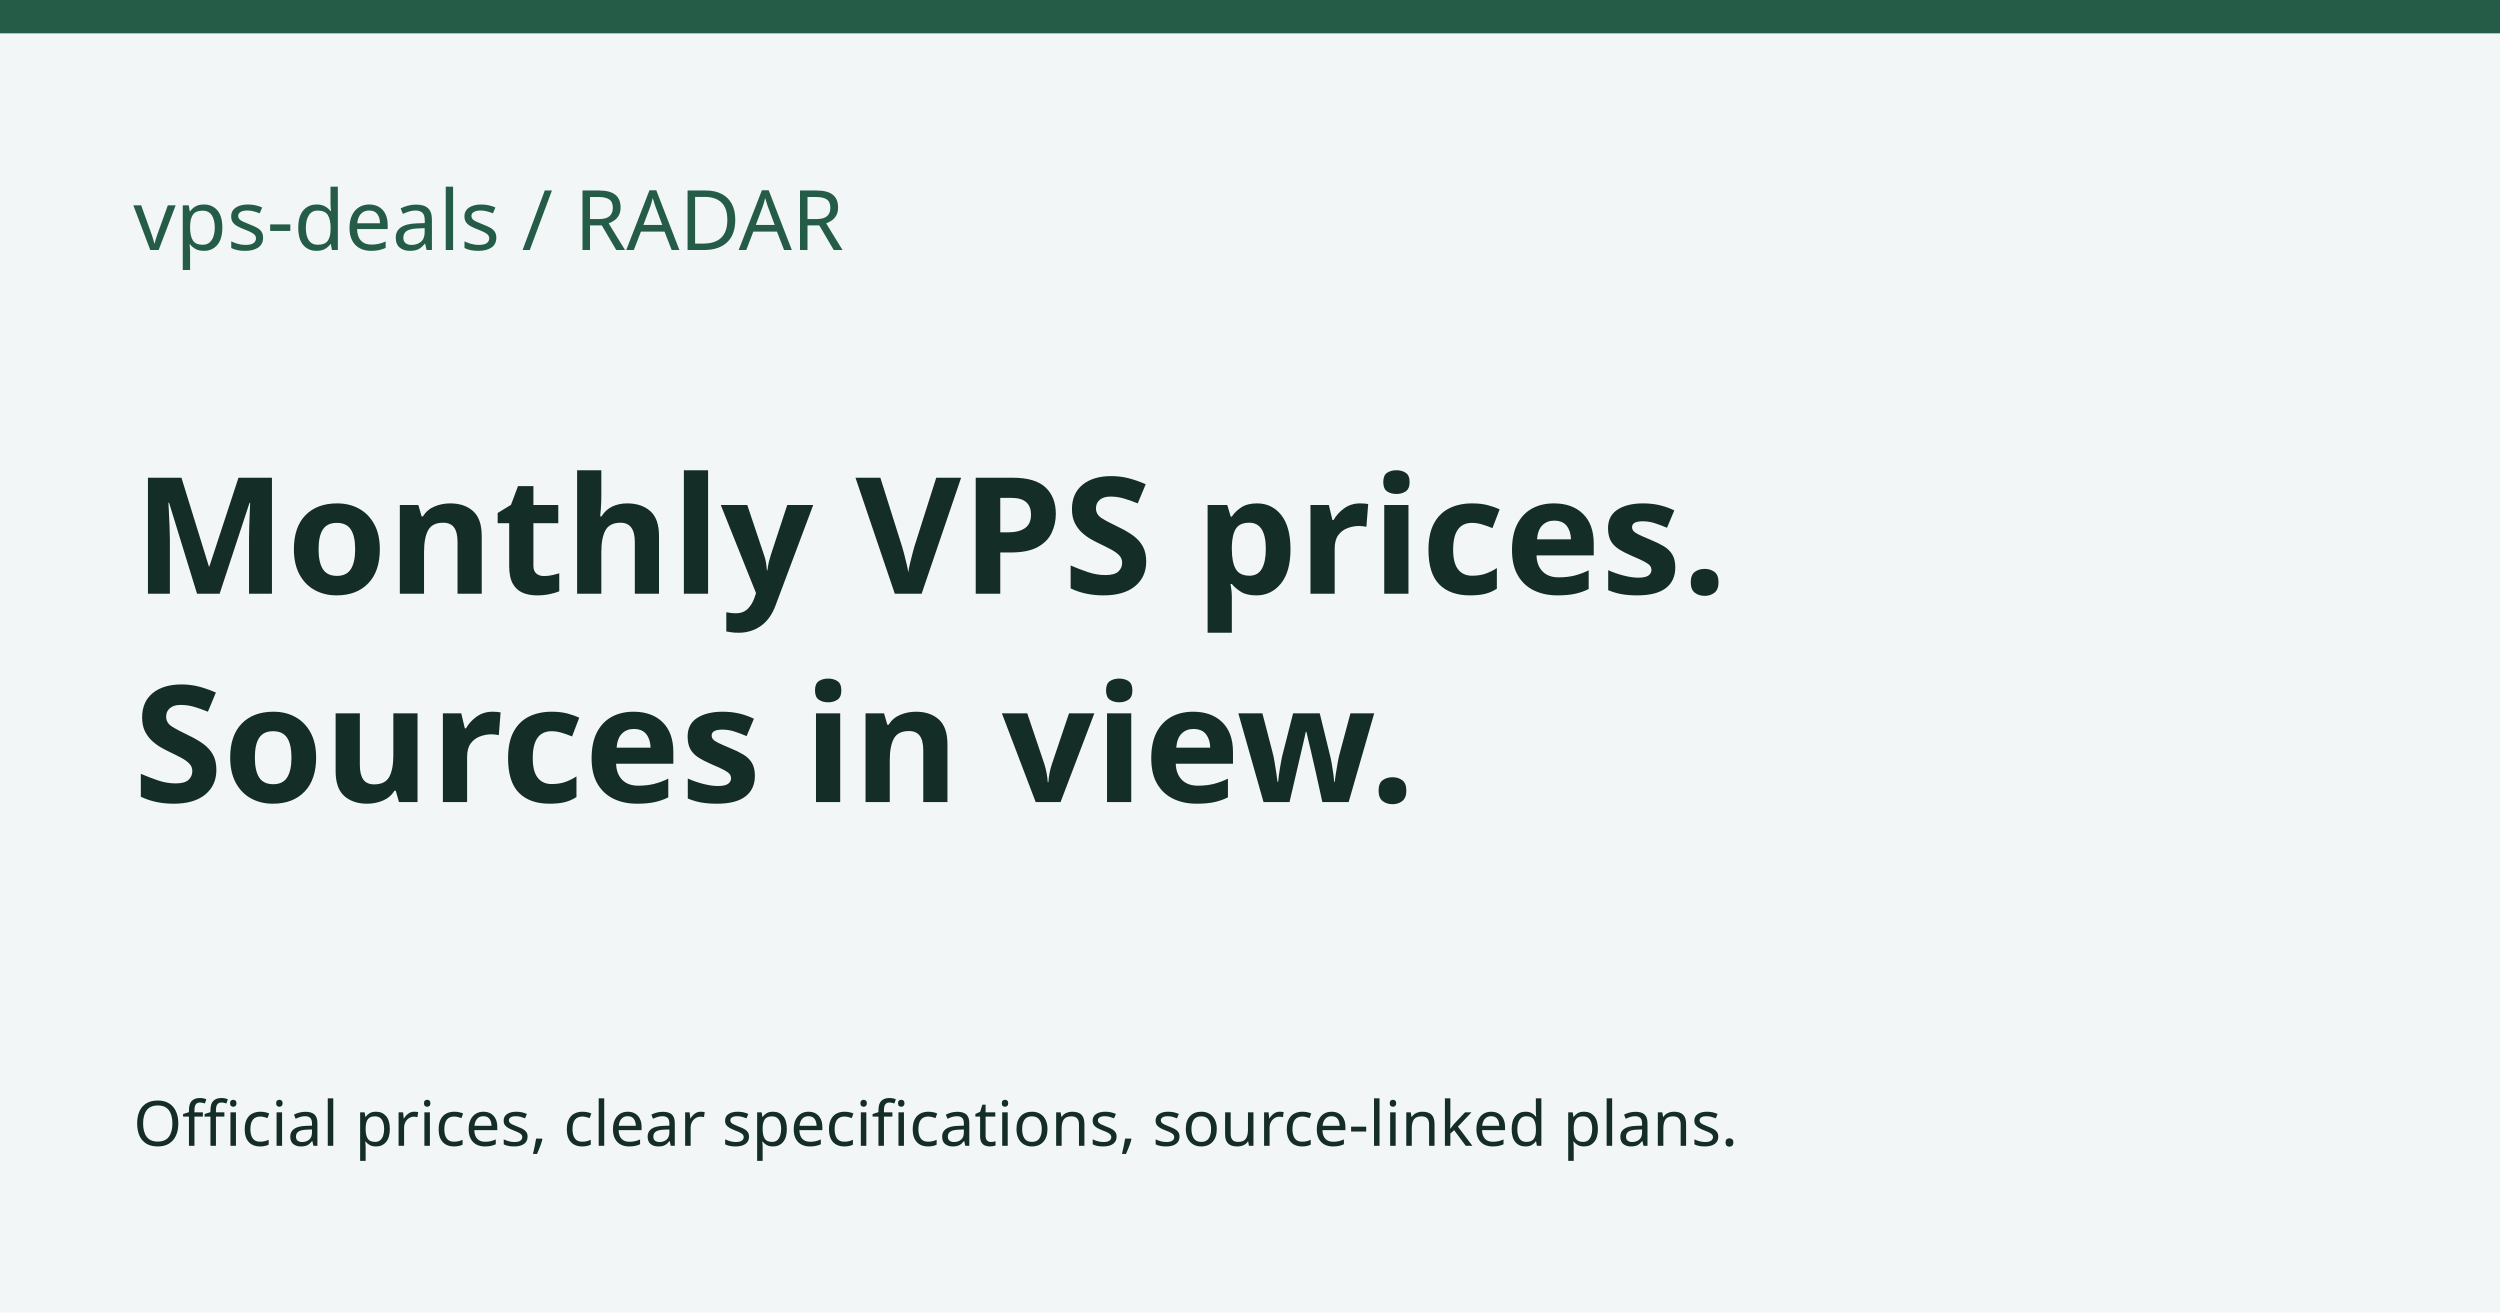
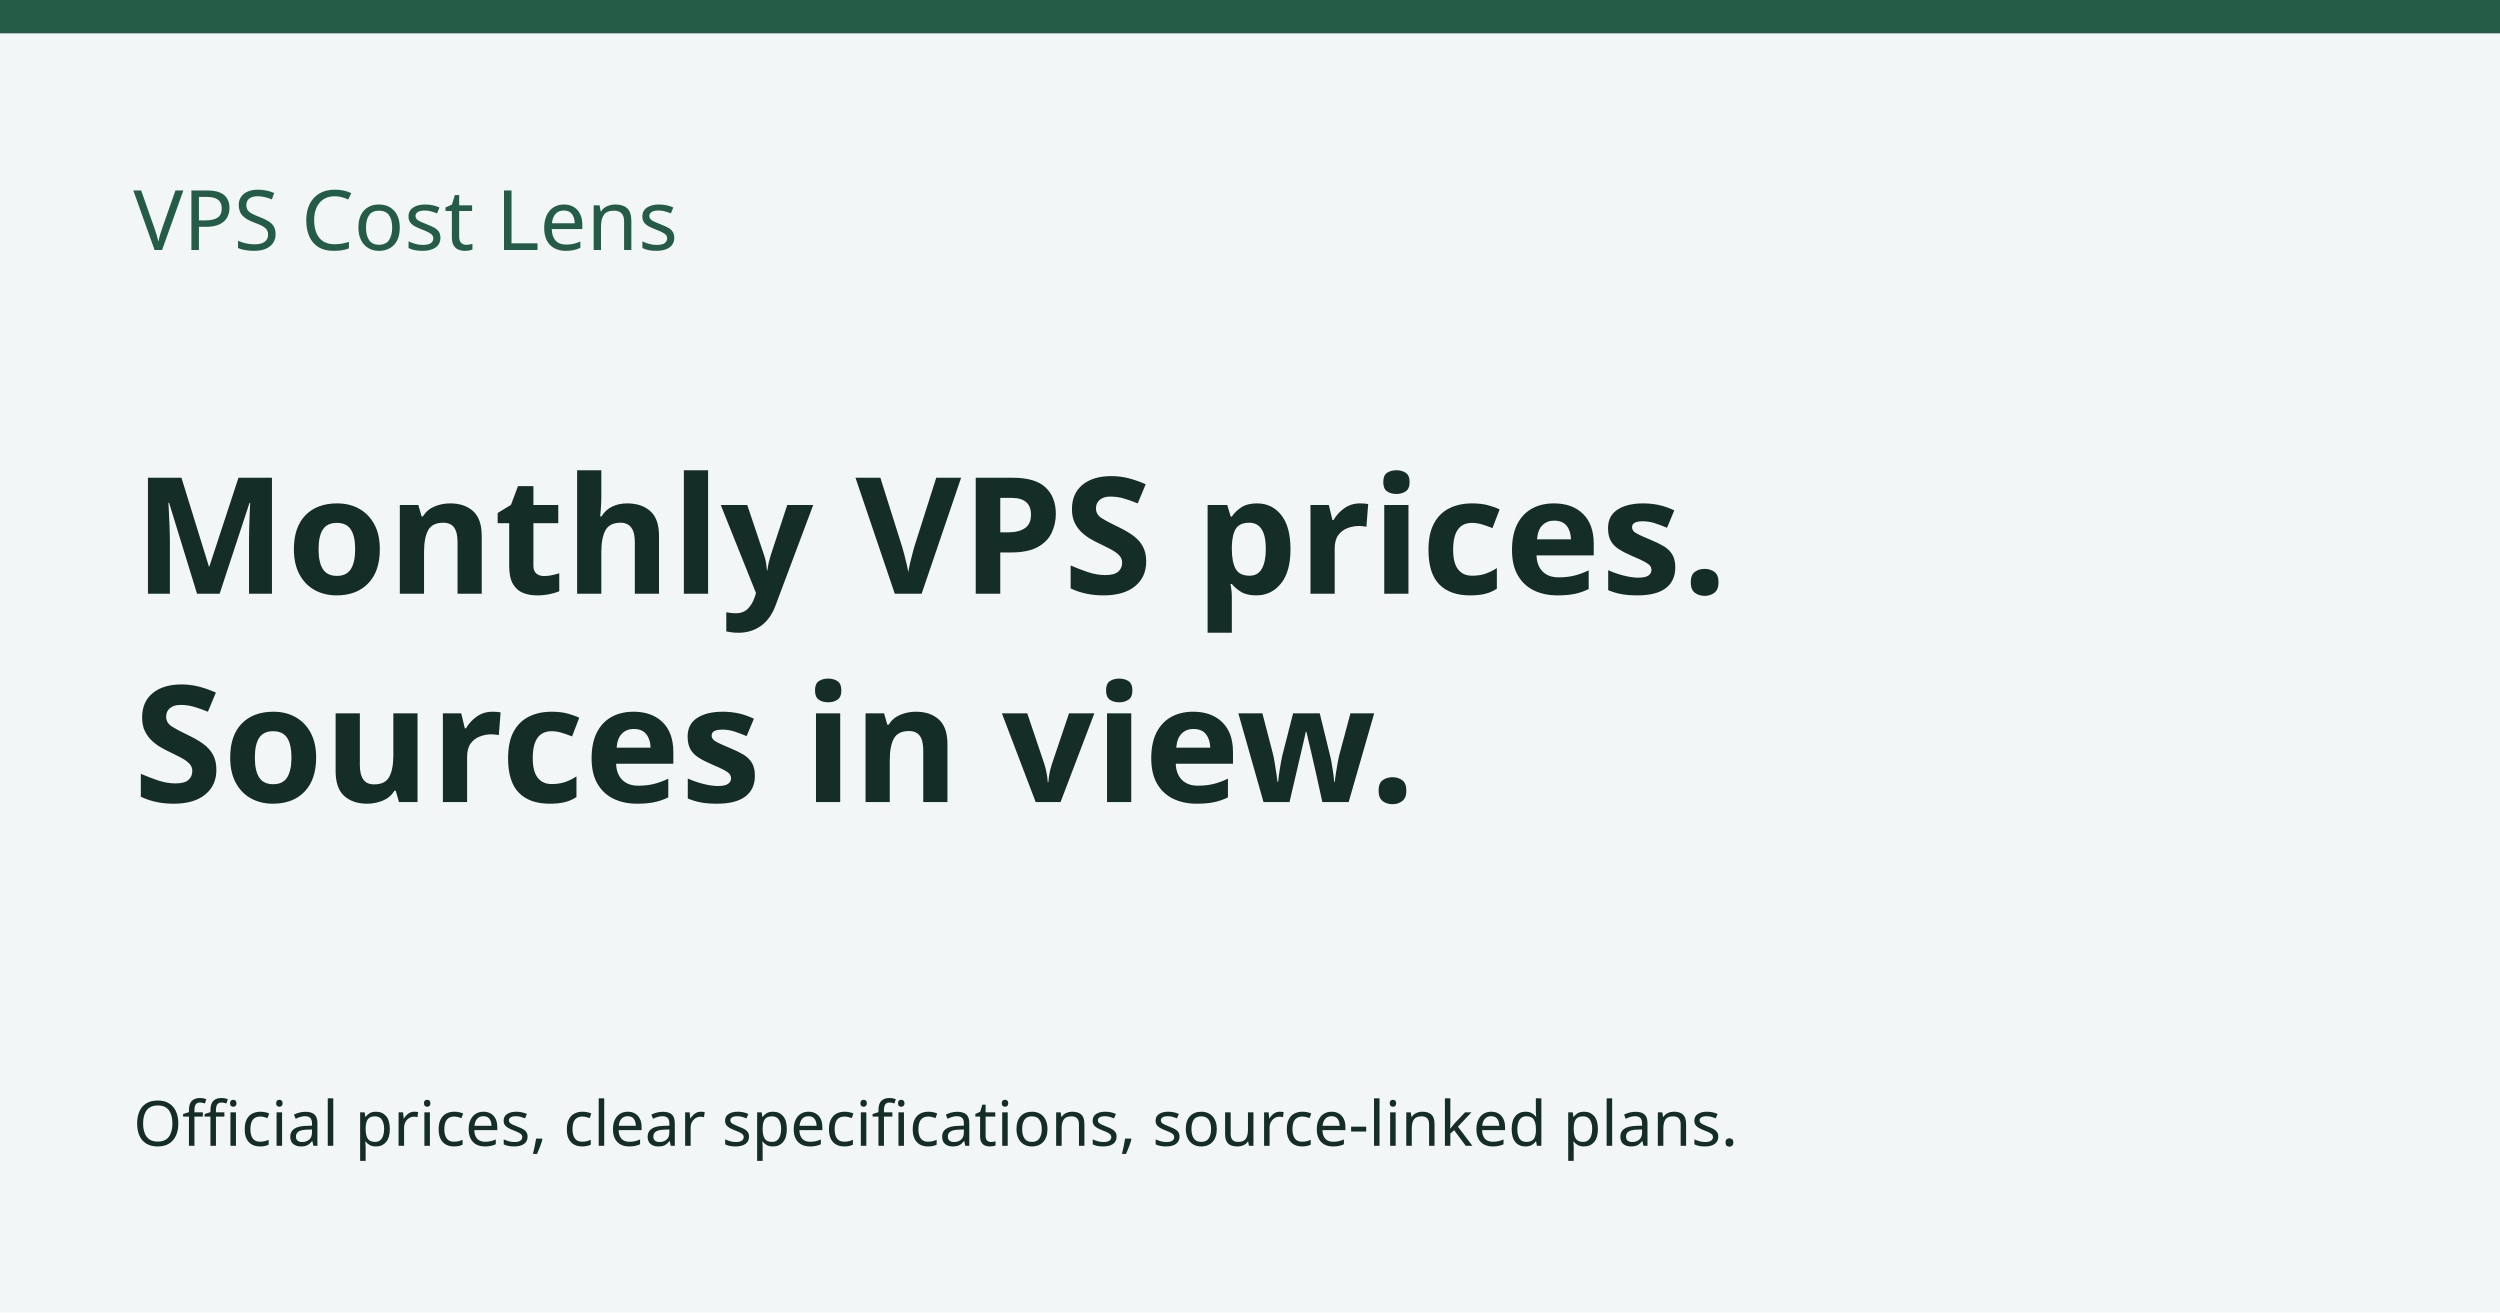
<svg xmlns="http://www.w3.org/2000/svg" width="1200" height="630">
  <rect width="1200" height="630" fill="#f3f6f6" />
  <rect width="1200" height="16" fill="#245c48" />
  <g font-family="Trebuchet MS, sans-serif" fill="#142d26">
-     <text x="64" y="120" font-size="40" fill="#245c48">vps-deals / RADAR</text>
+     <text x="64" y="120" font-size="40" fill="#245c48">VPS Cost Lens</text>
    <text x="64" y="285" font-size="78" font-weight="bold">Monthly VPS prices.</text>
    <text x="64" y="385" font-size="78" font-weight="bold">Sources in view.</text>
    <text x="64" y="550" font-size="30">Official prices, clear specifications, source-linked plans.</text>
  </g>
</svg>
